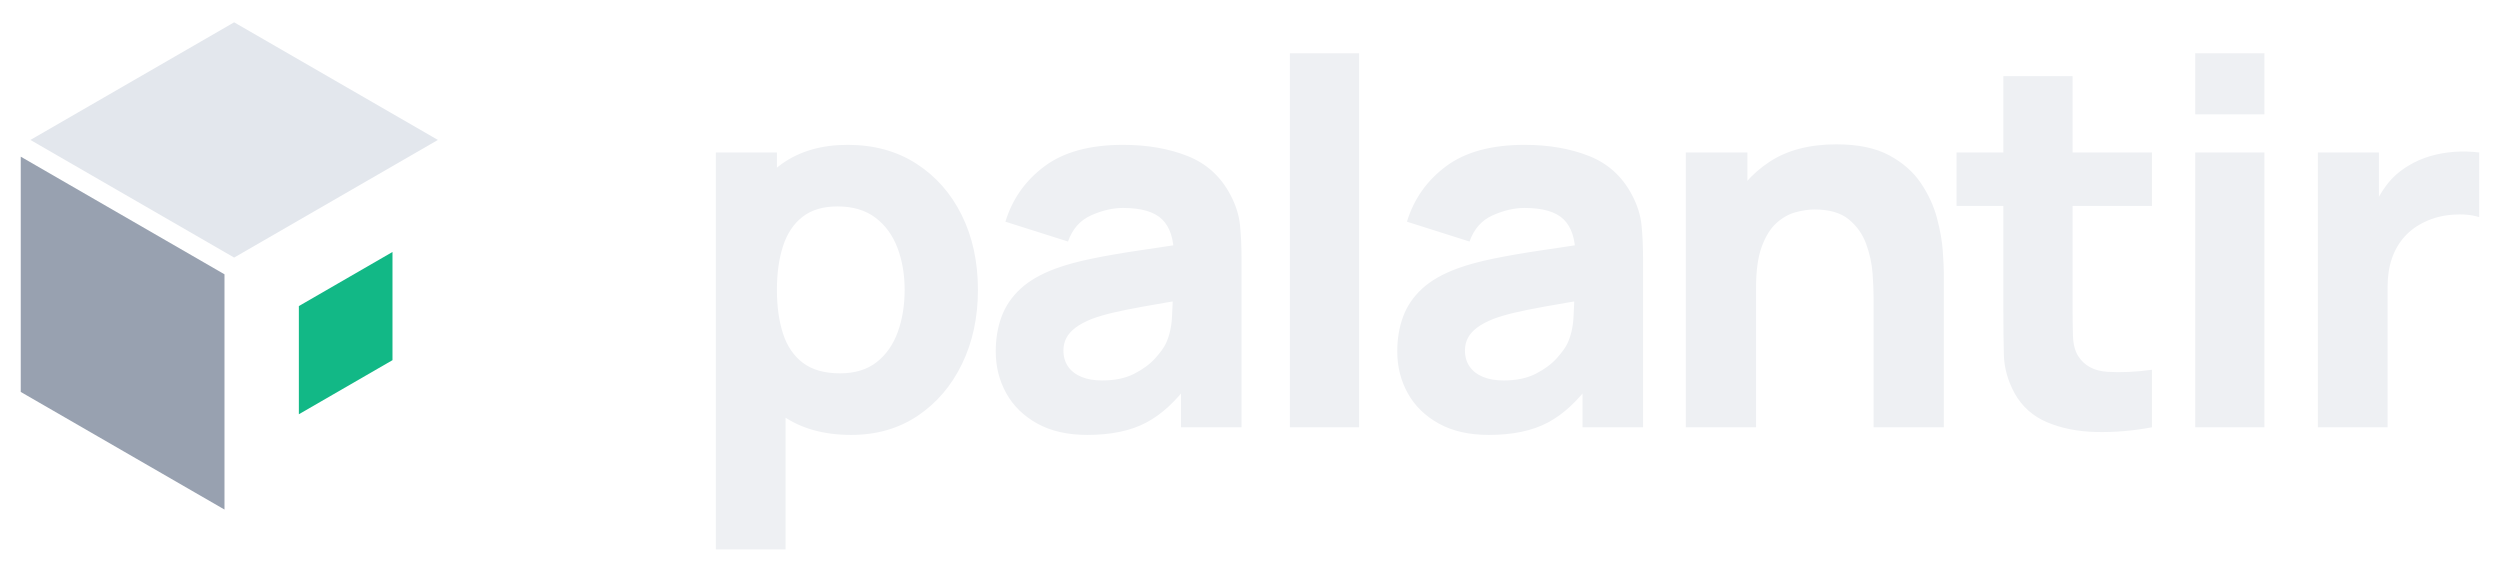
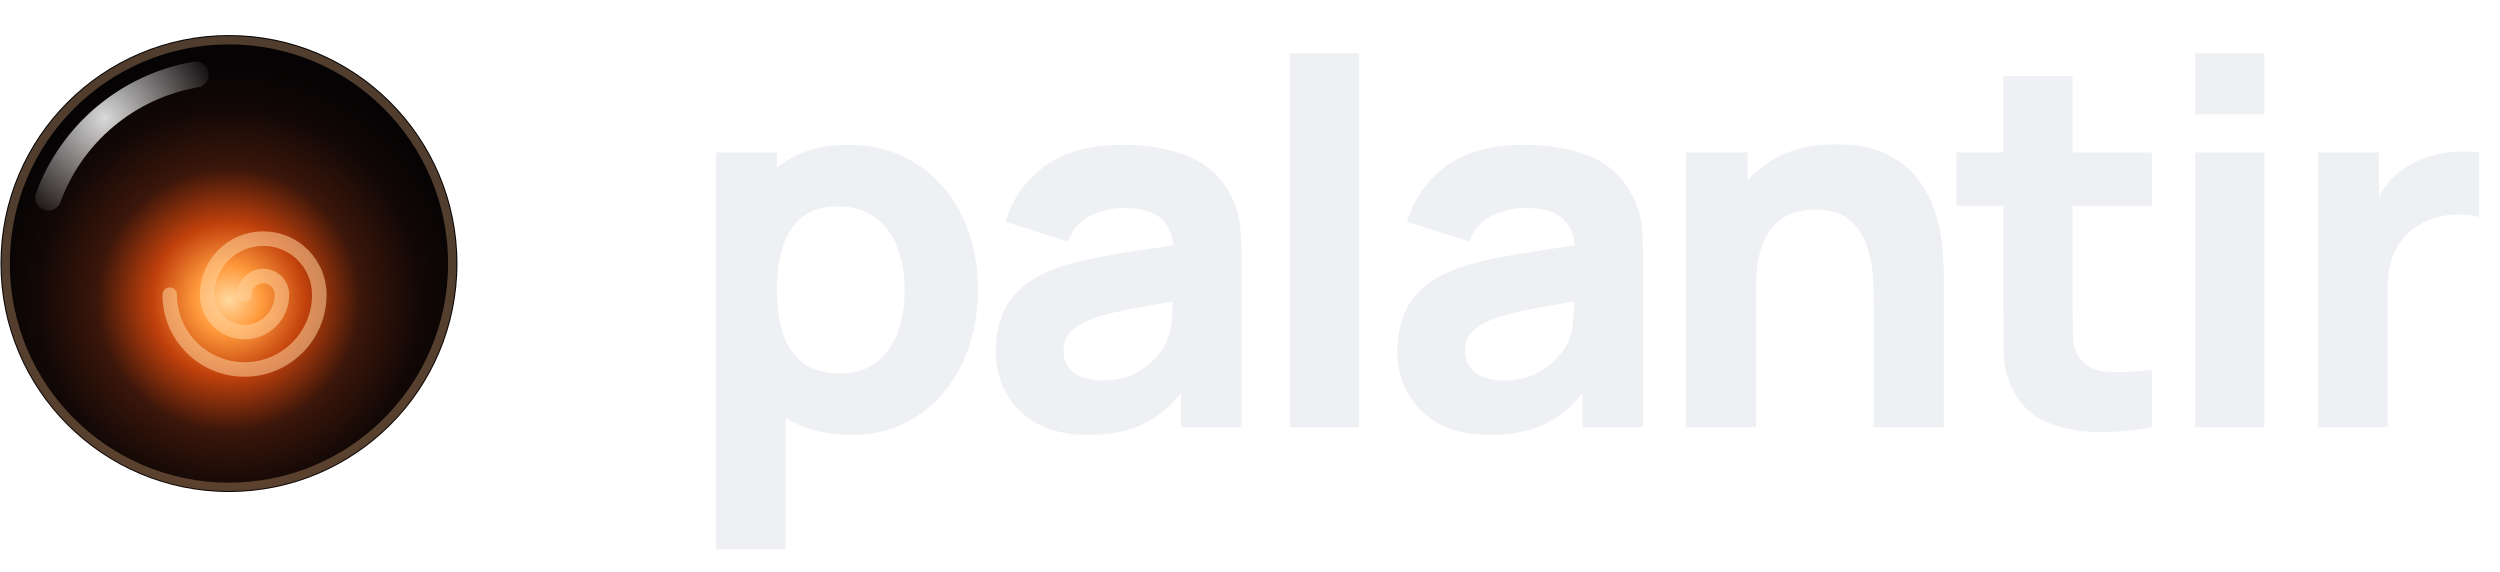
<svg xmlns="http://www.w3.org/2000/svg" viewBox="16.91 10.55 481.43 109.50" width="481" height="110" role="img" aria-label="Palantir">
-   <polygon points="62.000,14.548 22.765,37.200 62.000,59.852 101.235,37.200" fill="#E3E7ED" />
-   <polygon points="20.905,40.422 20.905,85.726 60.140,108.378 60.140,63.074" fill="#98A1B0" />
-   <polygon points="74.462,69.192 92.492,58.776 92.492,79.608 74.462,90.024" fill="#12B886" />
+   <g transform="translate(61 61) scale(1)">
+     <defs>
+       <radialGradient id="pS" cx="0" cy="7" r="46" gradientUnits="userSpaceOnUse">
+         <stop offset="0" stop-color="#FFD9A0" />
+         <stop offset=".14" stop-color="#FF9A3C" />
+         <stop offset=".32" stop-color="#C2410C" />
+         <stop offset=".55" stop-color="#3B160A" />
+         <stop offset=".8" stop-color="#120806" />
+         <stop offset="1" stop-color="#060304" />
+       </radialGradient>
+       <radialGradient id="pH" cx="-24" cy="-28" r="22" gradientUnits="userSpaceOnUse">
+         <stop offset="0" stop-color="#FFFFFF" stop-opacity=".85" />
+         <stop offset="1" stop-color="#FFFFFF" stop-opacity=".05" />
+       </radialGradient>
+     </defs>
+     <circle r="44" fill="url(#pS)" />
+     <path d="M3 6A3.6 3.6 0 0 1 10.2 6A7.2 7.2 0 0 1 -4.2 6A10.8 10.8 0 0 1 17.4 6A14.4 14.4 0 0 1 -11.4 6" fill="none" stroke="#FFD29A" stroke-opacity=".55" stroke-width="2.8" stroke-linecap="round" />
+     <circle r="43" fill="none" stroke="#FFC48C" stroke-opacity=".3" stroke-width="1.6" />
+     <path d="M-34.8 -12.7A37 37 0 0 1 -6.4 -36.4" fill="none" stroke="url(#pH)" stroke-width="5" stroke-linecap="round" />
+   </g>
  <path fill="#EEF0F3" d="M180.830 94.004Q172.941 94.004 167.649 90.329Q162.357 86.654 159.686 80.333Q157.016 74.012 157.016 66.074Q157.016 58.136 159.662 51.815Q162.308 45.494 167.453 41.819Q172.598 38.144 180.144 38.144Q187.739 38.144 193.374 41.770Q199.009 45.396 202.120 51.693Q205.232 57.989 205.232 66.074Q205.232 74.012 202.169 80.333Q199.107 86.654 193.619 90.329Q188.131 94.004 180.830 94.004M168.188 116.054L154.762 116.054L154.762 39.614L166.522 39.614L166.522 75.874L168.188 75.874L168.188 116.054M178.674 82.146Q182.986 82.146 185.730 79.990Q188.474 77.834 189.797 74.184Q191.120 70.533 191.120 66.074Q191.120 61.664 189.748 58.014Q188.376 54.363 185.510 52.183Q182.643 50.002 178.184 50.002Q174.019 50.002 171.447 52.011Q168.874 54.020 167.698 57.646Q166.522 61.272 166.522 66.074Q166.522 70.876 167.698 74.502Q168.874 78.128 171.544 80.137Q174.215 82.146 178.674 82.146M226.302 94.004Q220.618 94.004 216.673 91.824Q212.729 89.643 210.695 85.993Q208.662 82.342 208.662 77.932Q208.662 74.257 209.789 71.219Q210.916 68.181 213.439 65.853Q215.963 63.526 220.226 61.958Q223.166 60.880 227.233 60.047Q231.300 59.214 236.445 58.455Q241.590 57.695 247.764 56.764L242.962 59.410Q242.962 54.706 240.708 52.501Q238.454 50.296 233.162 50.296Q230.222 50.296 227.037 51.717Q223.852 53.138 222.578 56.764L210.524 52.942Q212.533 46.376 218.070 42.260Q223.607 38.144 233.162 38.144Q240.169 38.144 245.608 40.300Q251.047 42.456 253.840 47.748Q255.408 50.688 255.702 53.628Q255.996 56.568 255.996 60.194L255.996 92.534L244.334 92.534L244.334 81.656L246 83.910Q242.129 89.251 237.645 91.628Q233.162 94.004 226.302 94.004M229.144 83.518Q232.819 83.518 235.343 82.220Q237.866 80.921 239.361 79.255Q240.855 77.589 241.394 76.462Q242.423 74.306 242.594 71.440Q242.766 68.573 242.766 66.662L246.686 67.642Q240.757 68.622 237.082 69.284Q233.407 69.945 231.153 70.484Q228.899 71.023 227.184 71.660Q225.224 72.444 224.023 73.351Q222.823 74.257 222.260 75.335Q221.696 76.413 221.696 77.736Q221.696 79.549 222.602 80.848Q223.509 82.146 225.175 82.832Q226.841 83.518 229.144 83.518M278.634 92.534L265.306 92.534L265.306 20.504L278.634 20.504L278.634 92.534M303.624 94.004Q297.940 94.004 293.995 91.824Q290.051 89.643 288.017 85.993Q285.984 82.342 285.984 77.932Q285.984 74.257 287.111 71.219Q288.238 68.181 290.761 65.853Q293.285 63.526 297.548 61.958Q300.488 60.880 304.555 60.047Q308.622 59.214 313.767 58.455Q318.912 57.695 325.086 56.764L320.284 59.410Q320.284 54.706 318.030 52.501Q315.776 50.296 310.484 50.296Q307.544 50.296 304.359 51.717Q301.174 53.138 299.900 56.764L287.846 52.942Q289.855 46.376 295.392 42.260Q300.929 38.144 310.484 38.144Q317.491 38.144 322.930 40.300Q328.369 42.456 331.162 47.748Q332.730 50.688 333.024 53.628Q333.318 56.568 333.318 60.194L333.318 92.534L321.656 92.534L321.656 81.656L323.322 83.910Q319.451 89.251 314.967 91.628Q310.484 94.004 303.624 94.004M306.466 83.518Q310.141 83.518 312.664 82.220Q315.188 80.921 316.682 79.255Q318.177 77.589 318.716 76.462Q319.745 74.306 319.916 71.440Q320.088 68.573 320.088 66.662L324.008 67.642Q318.079 68.622 314.404 69.284Q310.729 69.945 308.475 70.484Q306.221 71.023 304.506 71.660Q302.546 72.444 301.345 73.351Q300.145 74.257 299.581 75.335Q299.018 76.413 299.018 77.736Q299.018 79.549 299.924 80.848Q300.831 82.146 302.497 82.832Q304.163 83.518 306.466 83.518M391.236 92.534L377.712 92.534L377.712 67.544Q377.712 65.731 377.516 62.914Q377.320 60.096 376.291 57.254Q375.262 54.412 372.934 52.501Q370.607 50.590 366.344 50.590Q364.629 50.590 362.669 51.129Q360.709 51.668 358.994 53.212Q357.279 54.755 356.176 57.744Q355.074 60.733 355.074 65.682L347.430 62.056Q347.430 55.784 349.978 50.296Q352.526 44.808 357.646 41.427Q362.767 38.046 370.558 38.046Q376.781 38.046 380.701 40.153Q384.621 42.260 386.801 45.494Q388.982 48.728 389.913 52.232Q390.844 55.735 391.040 58.626Q391.236 61.517 391.236 62.840L391.236 92.534M355.074 92.534L341.550 92.534L341.550 39.614L353.408 39.614L353.408 57.156L355.074 57.156L355.074 92.534M431.318 81.460L431.318 92.534Q425.830 93.563 420.562 93.441Q415.295 93.318 411.154 91.579Q407.014 89.839 404.858 85.968Q402.898 82.342 402.800 78.594Q402.702 74.845 402.702 70.092L402.702 24.914L416.030 24.914L416.030 69.308Q416.030 72.395 416.103 74.870Q416.177 77.344 417.108 78.814Q418.872 81.607 422.743 81.852Q426.614 82.097 431.318 81.460M431.318 49.904L393.686 49.904L393.686 39.614L431.318 39.614L431.318 49.904M452.976 32.264L439.648 32.264L439.648 20.504L452.976 20.504L452.976 32.264M452.976 92.534L439.648 92.534L439.648 39.614L452.976 39.614L452.976 92.534M476.692 92.534L463.266 92.534L463.266 39.614L475.026 39.614L475.026 52.550L473.752 50.884Q474.781 48.140 476.496 45.886Q478.211 43.632 480.710 42.162Q482.621 40.986 484.875 40.325Q487.129 39.663 489.530 39.492Q491.931 39.320 494.332 39.614L494.332 52.060Q492.127 51.374 489.211 51.595Q486.296 51.815 483.944 52.942Q481.592 54.020 479.975 55.809Q478.358 57.597 477.525 60.023Q476.692 62.448 476.692 65.486" />
</svg>
